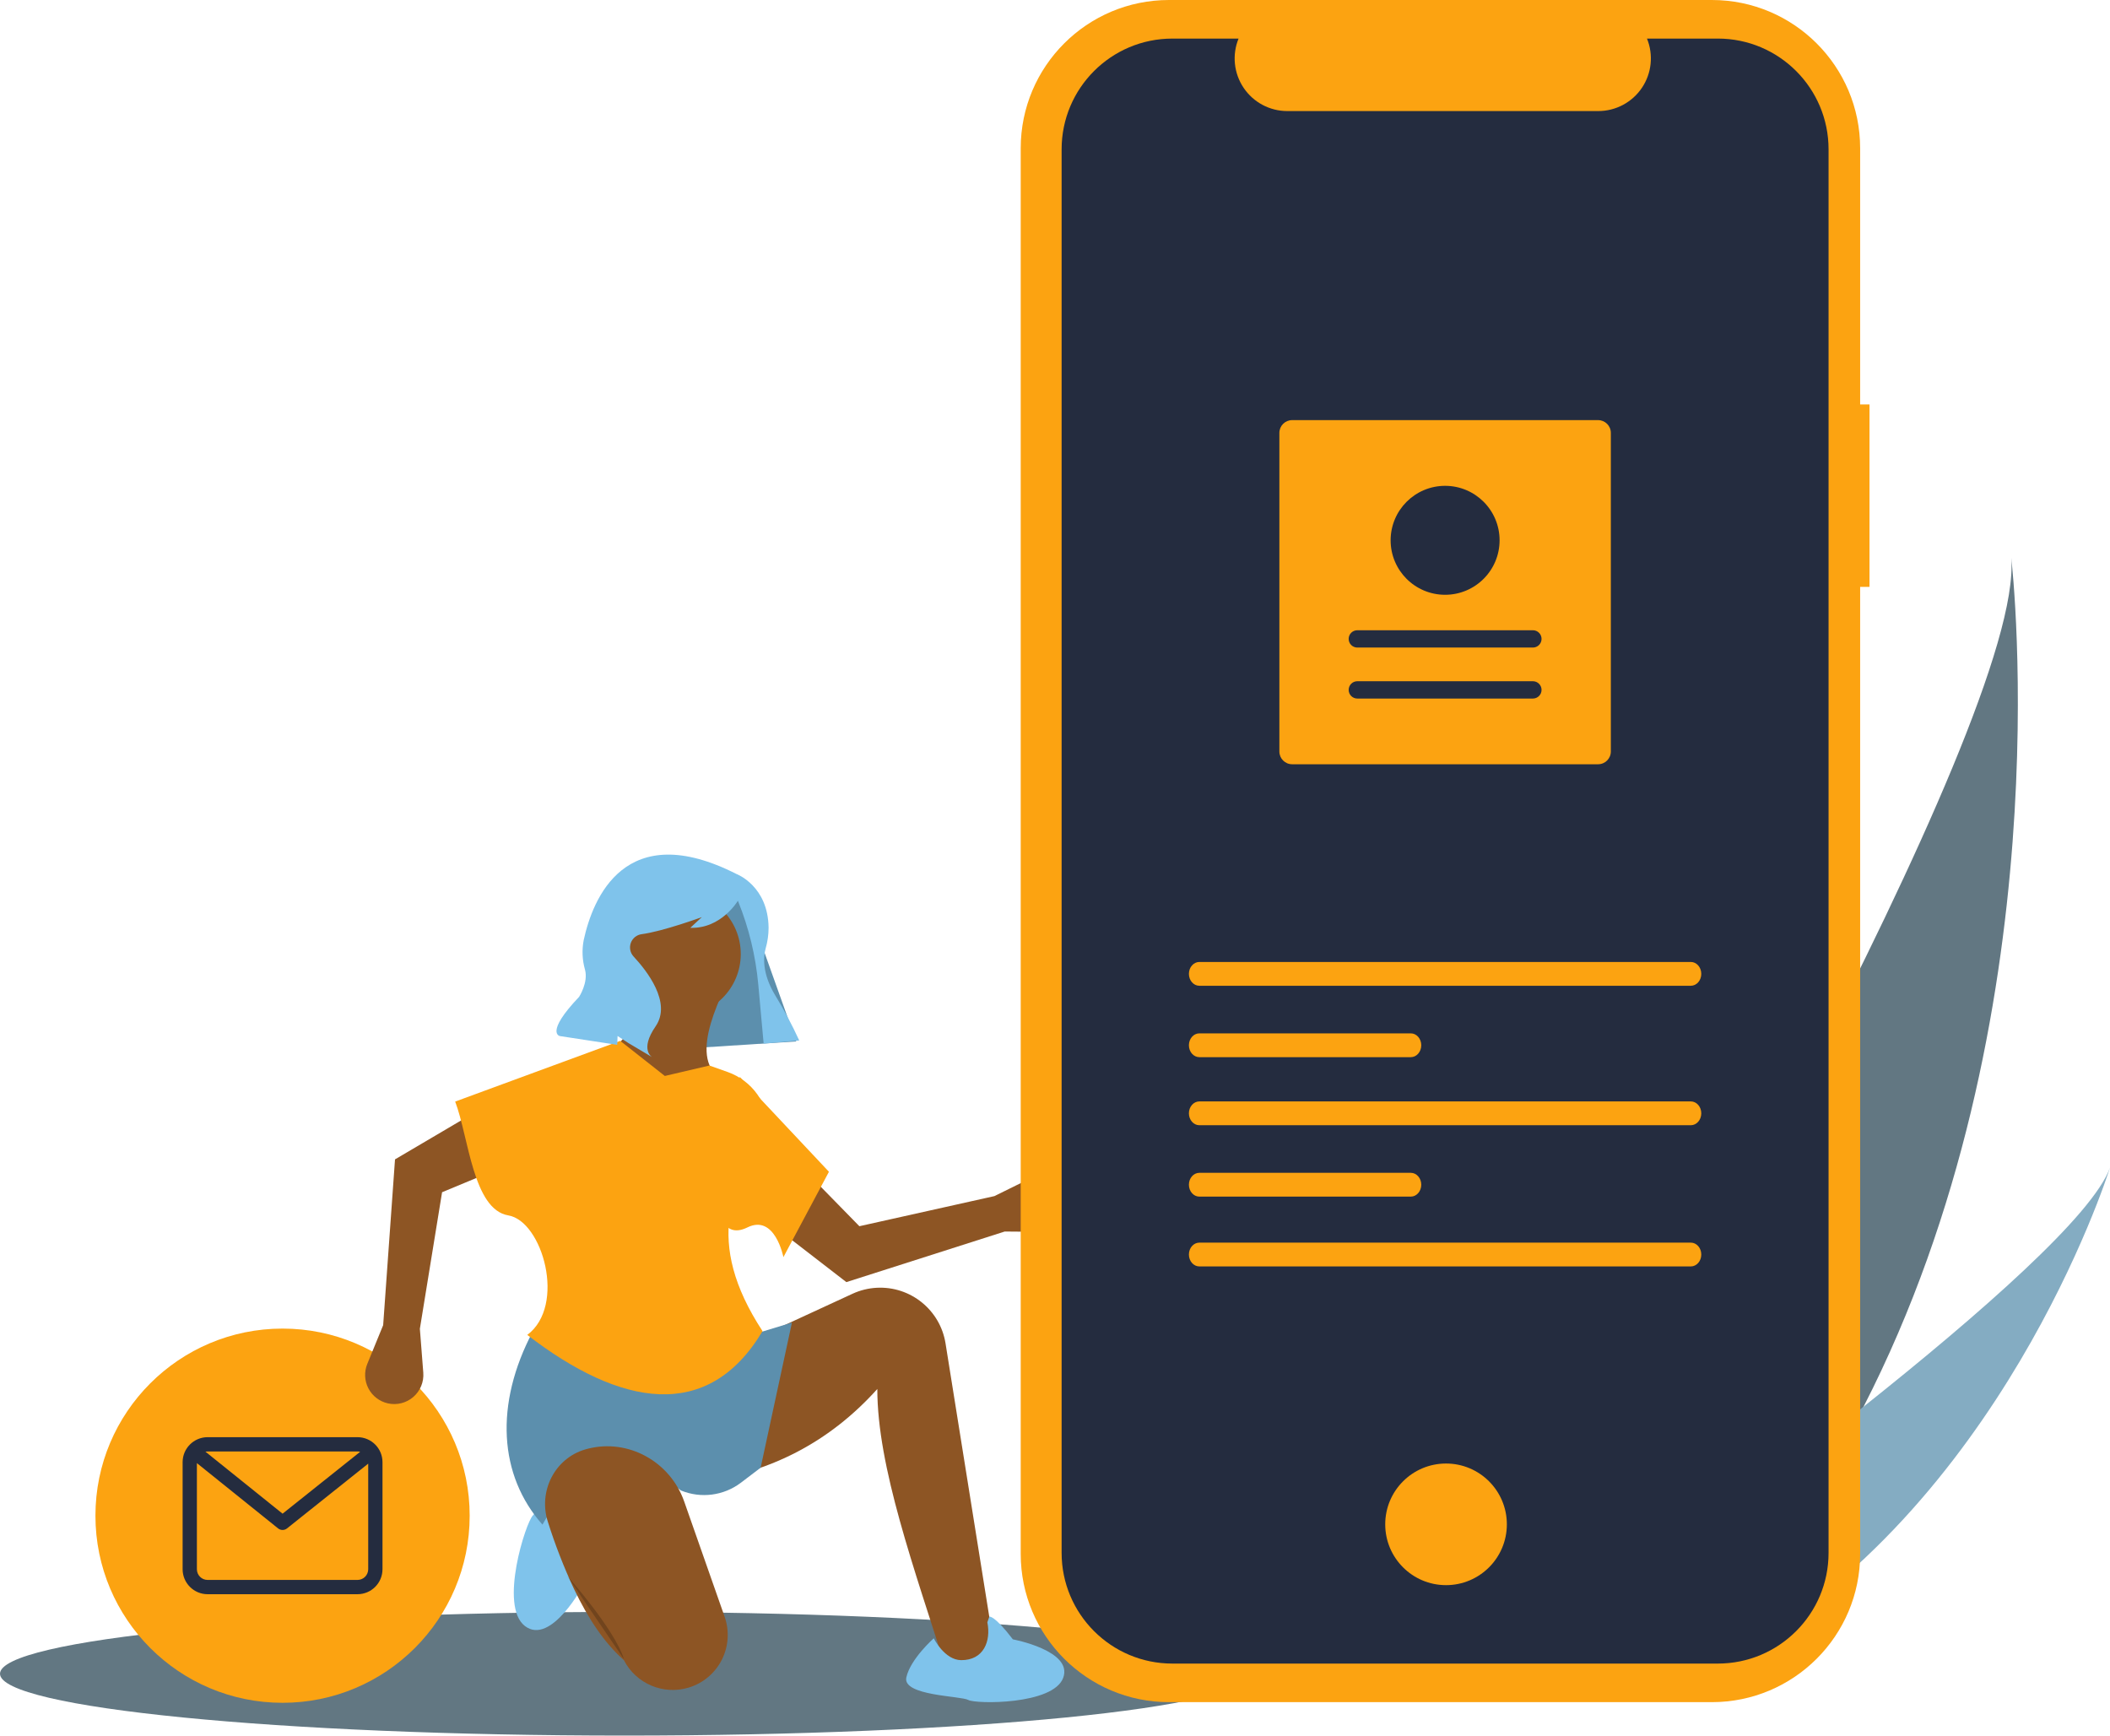
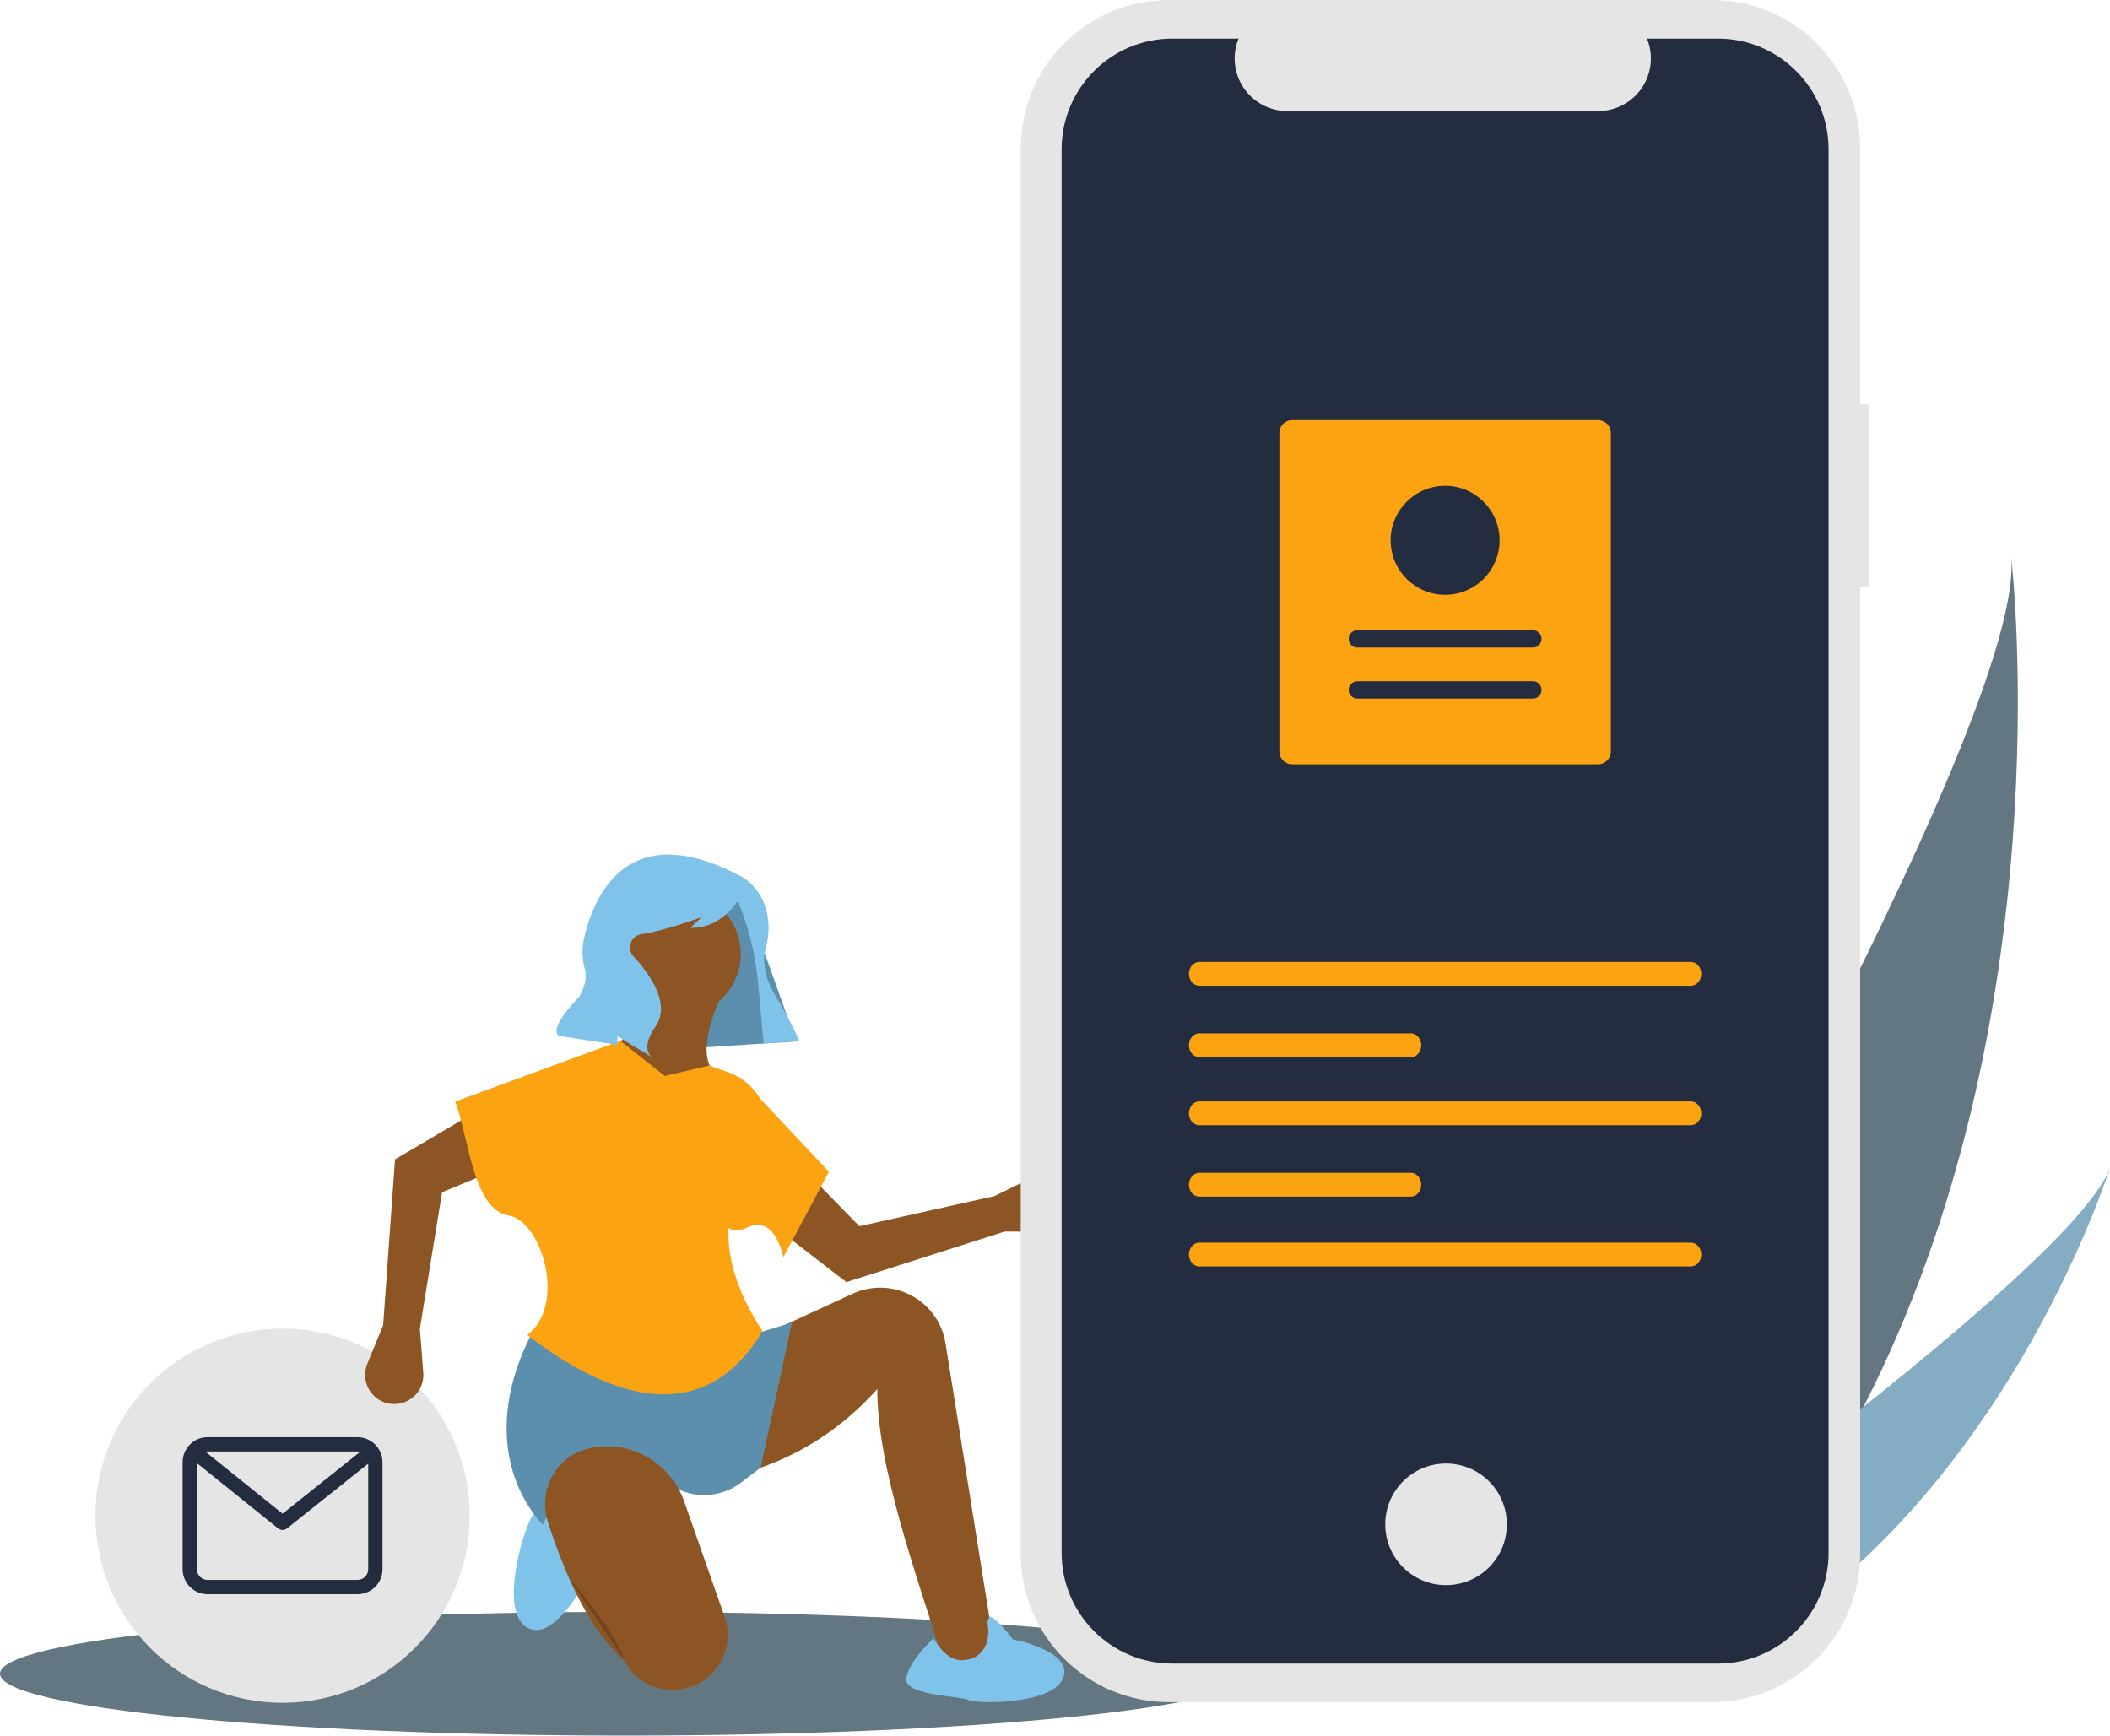
<svg xmlns="http://www.w3.org/2000/svg" id="a7911dd8-4c59-47c4-8e89-f08275b909c0" data-name="Layer 1" width="902.097" height="742.063" viewBox="0 0 902.097 742.063">
  <path d="M945.695,680.396c-18.173,35.465-41.224,69.764-70.389,100.808-.648.701-1.302,1.384-1.962,2.079l-69.101-32.713c.423-.702.886-1.491,1.385-2.353,29.683-50.787,208.865-360.591,203.203-430.758C1009.49,323.246,1030.729,514.628,945.695,680.396Z" transform="translate(-148.9513 -78.96859)" fill="#627782" />
  <path d="M888.637,787.515c-.967.55-1.959,1.088-2.957,1.608l-51.838-24.541c.725-.514,1.569-1.122,2.539-1.806,15.881-11.403,63.105-45.613,109.314-82.38,49.658-39.511,98.152-81.964,105.354-102.228C1049.586,582.814,1004.134,724.065,888.637,787.515Z" transform="translate(-148.9513 -78.96859)" fill="#84acc2" />
  <ellipse cx="267" cy="715.627" rx="267" ry="26.436" fill="#627782" />
-   <circle cx="120.802" cy="648.051" r="80" fill="#fca311ff" />
+   <circle cx="120.802" cy="648.051" r="80" fill="#e5e5e5ff" />
  <path d="M301.799,693.448H237.708a10.694,10.694,0,0,0-10.682,10.682v45.779A10.694,10.694,0,0,0,237.708,760.591h64.091a10.694,10.694,0,0,0,10.682-10.682v-45.779A10.694,10.694,0,0,0,301.799,693.448Zm0,6.104a4.557,4.557,0,0,1,1.134.148l-33.172,26.461-32.978-26.515a4.581,4.581,0,0,1,.925-.094Zm0,54.935H237.708a4.583,4.583,0,0,1-4.578-4.578v-45.368l34.711,27.909a3.052,3.052,0,0,0,3.815.007l34.72-27.697v45.149A4.583,4.583,0,0,1,301.799,754.487Z" transform="translate(-148.9513 -78.96859)" fill="#242C3F" />
  <polygon points="340.407 445.28 275.039 449.483 257.506 387.422 314.96 373.958 340.407 445.28" fill="#5c8fad" />
  <path d="M578.492,605.52l17.9.147a12.454,12.454,0,0,0,12.398-14.43v0a12.454,12.454,0,0,0-17.807-9.191L574.103,590.375l-57.737,12.876L491.631,577.962l-14.208,23.401,33.378,25.788Z" transform="translate(-148.9513 -78.96859)" fill="#8d5524" />
  <path d="M575.137,790.458l-21.09,4.056c-14.405-45.409-30.013-88.411-30.012-121.67C503.649,695.533,478.369,708.513,448.6,712.59l3.245-50.29,24.334-12.978,37.243-17.189a28.281,28.281,0,0,1,10.365-2.564h0a28.281,28.281,0,0,1,29.412,23.773Z" transform="translate(-148.9513 -78.96859)" fill="#8d5524" />
  <path d="M571.892,770.18s2.022-.857,10.098,9.711c0,0,25.79,4.802,21.525,16.432s-37.426,11.264-40.577,9.487-28.233-1.74-26.499-9.641,11.725-16.732,11.725-16.732,4.594,9.308,11.734,9.347c9.561.052,12.805-8.059,11.183-16.17C571.066,772.538,571.954,770.229,571.892,770.18Z" transform="translate(-148.9513 -78.96859)" fill="#7fc3eb" />
  <path d="M409.611,742.522s3.16,8.637-11.066,13.841c0,0-13.954,26.419-25.156,17.843s.423-44.511,3.421-47.336,11.451-30.112,19.456-25.551,14.225,18.414,14.225,18.414-25.775,8.277-13.582,27.435C396.91,747.169,402.226,747.528,409.611,742.522Z" transform="translate(-148.9513 -78.96859)" fill="#7fc3eb" />
  <circle cx="290.139" cy="407.908" r="26.561" fill="#8d5524" />
  <path d="M461.984,557.257H415.749l-9.734-28.39c16.875-5.151,12.933-19.778,9.734-34.068H461.984c-8.963,17.877-20.099,43.178,1.622,47.857Z" transform="translate(-148.9513 -78.96859)" fill="#8d5524" />
  <path d="M474.151,706.506l-8.406,6.388a26.031,26.031,0,0,1-25.662,3.345h0c-24.075-18.046-43.711-12.638-59.213,14.6-18.594-20.985-20.65-51.379-4.056-82.736l92.064,2.028,18.656-5.678Z" transform="translate(-148.9513 -78.96859)" fill="#5c8fad" />
  <path d="M443.49,800.485l0,0a23.507,23.507,0,0,1-27.82-11.721c-8.274-7.287-15.255-17.721-21.309-30.409A235.352,235.352,0,0,1,383.194,729.672c-4.19-12.94,2.816-27.077,15.855-30.948q.582-.173,1.177-.326c17.406-4.469,35.281,5.571,41.231,22.528l17.301,49.308A23.507,23.507,0,0,1,443.49,800.485Z" transform="translate(-148.9513 -78.96859)" fill="#8d5524" />
  <path d="M391.415,752.741s20.278,22.712,24.334,35.69" transform="translate(-148.9513 -78.96859)" opacity="0.2" />
  <path d="M312.768,645.555l-6.787,16.564a12.454,12.454,0,0,0,8.791,16.872h0a12.454,12.454,0,0,0,15.149-13.118l-1.462-18.767,9.496-58.388,32.669-13.57-16.448-21.885-36.343,21.409Z" transform="translate(-148.9513 -78.96859)" fill="#8d5524" />
  <path d="M474.962,648.104c-23.306,39.147-60.787,32.277-100.581,1.622,16.782-12.548,6.489-48.668-8.111-51.101-15.098-2.516-16.913-33.392-22.712-48.668l70.569-25.956,19.062,15.006,19.062-4.461,7.815,2.773a26.42,26.42,0,0,1,17.582,24.537C461.633,584.991,449.778,609.671,474.962,648.104Z" transform="translate(-148.9513 -78.96859)" fill="#fca311ff" />
  <path d="M483.884,616.47s-3.592-18.52-15.382-12.707-12.602-10.41-12.602-10.41l9.328-53.94,38.123,40.557Z" transform="translate(-148.9513 -78.96859)" fill="#fca311ff" />
  <path d="M463.898,452.693s13.461,5.048,13.649,22.968a32.348,32.348,0,0,1-1.275,8.911c-.905,3.285-1.671,10.424,4.134,20a184.663,184.663,0,0,1,10.248,19.271h0l-15.219,1.333-2.291-25.23a125.125,125.125,0,0,0-8.624-35.619l-.096-.238s-7.083,12.063-20.339,11.572l4.909-4.559s-16.662,6.107-25.703,7.282a5.719,5.719,0,0,0-3.528,9.479q.079.088.161.176c5.47,5.891,16.341,19.567,9.328,29.736s-1.438,13.22-1.438,13.22L417.611,524.931l-4.629-3.016-.14,3.787-24.512-3.752s-6.593-1.192,8.205-16.762c0,0,3.982-6.112,2.541-11.563a27.211,27.211,0,0,1-.563-12.755C402.352,463.238,416.142,428.412,463.898,452.693Z" transform="translate(-148.9513 -78.96859)" fill="#7fc3eb" />
-   <path id="b82a9922-ead1-40af-af3b-f133b244cde7" data-name="Path 33" d="M948.228,251.914h-4v-109.545a63.4,63.4,0,0,0-63.4-63.4h-232.087a63.4,63.4,0,0,0-63.4,63.4v600.974a63.4,63.4,0,0,0,63.4,63.4h232.086a63.4,63.4,0,0,0,63.4-63.4V329.89h4Z" transform="translate(-148.9513 -78.96859)" fill="#fca311ff" />
+   <path id="b82a9922-ead1-40af-af3b-f133b244cde7" data-name="Path 33" d="M948.228,251.914h-4v-109.545a63.4,63.4,0,0,0-63.4-63.4h-232.087a63.4,63.4,0,0,0-63.4,63.4v600.974a63.4,63.4,0,0,0,63.4,63.4h232.086a63.4,63.4,0,0,0,63.4-63.4V329.89h4Z" transform="translate(-148.9513 -78.96859)" fill="#e5e5e5ff" />
  <path id="b2a7827b-2d2c-407d-93be-35e4c67116bc" data-name="Path 34" d="M883.386,95.462h-30.295a22.495,22.495,0,0,1-20.828,30.994h-132.959a22.495,22.495,0,0,1-20.827-30.991h-28.3a47.348,47.348,0,0,0-47.348,47.348v600.089a47.348,47.348,0,0,0,47.348,47.348H883.377a47.348,47.348,0,0,0,47.348-47.348v-0h0v-600.092a47.348,47.348,0,0,0-47.348-47.348h.009Z" transform="translate(-148.9513 -78.96859)" fill="#242c3f" />
-   <circle id="e6b07811-3d0f-4972-ba4c-46b0c6566e33" data-name="Ellipse 7" cx="618.231" cy="651.746" r="26" fill="#fca311ff" />
+   <circle id="e6b07811-3d0f-4972-ba4c-46b0c6566e33" data-name="Ellipse 7" cx="618.231" cy="651.746" r="26" fill="#e5e5e5ff" />
  <path d="M661.706,490.267c-2.458,0-4.458,2.283-4.458,5.088s2,5.088,4.458,5.088H871.848c2.458,0,4.458-2.283,4.458-5.088s-2-5.088-4.458-5.088Z" transform="translate(-148.9513 -78.96859)" fill="#fca311ff" />
  <path d="M661.706,610.267c-2.458,0-4.458,2.283-4.458,5.088s2,5.088,4.458,5.088H871.848c2.458,0,4.458-2.283,4.458-5.088s-2-5.088-4.458-5.088Z" transform="translate(-148.9513 -78.96859)" fill="#fca311ff" />
  <path d="M661.706,520.794c-2.458,0-4.458,2.283-4.458,5.088s2,5.088,4.458,5.088h90.425c2.458,0,4.458-2.283,4.458-5.088s-2-5.088-4.458-5.088Z" transform="translate(-148.9513 -78.96859)" fill="#fca311ff" />
  <path d="M661.706,549.893c-2.458,0-4.458,2.283-4.458,5.088s2,5.088,4.458,5.088H871.848c2.458,0,4.458-2.283,4.458-5.088s-2-5.088-4.458-5.088Z" transform="translate(-148.9513 -78.96859)" fill="#fca311ff" />
  <path d="M661.706,580.42c-2.458,0-4.458,2.283-4.458,5.088s2,5.088,4.458,5.088h90.425c2.458,0,4.458-2.283,4.458-5.088s-2-5.088-4.458-5.088Z" transform="translate(-148.9513 -78.96859)" fill="#fca311ff" />
  <path d="M701.377,258.596H832.19a5.457,5.457,0,0,1,5.451,5.451V400.283a5.457,5.457,0,0,1-5.451,5.451H701.377a5.457,5.457,0,0,1-5.451-5.451V264.046A5.457,5.457,0,0,1,701.377,258.596Z" transform="translate(-148.9513 -78.96859)" fill="#fca311ff" />
  <path d="M804.317,377.639a3.7,3.7,0,1,0,0-7.401h-75.066a3.7,3.7,0,1,0,0,7.401Z" transform="translate(-148.9513 -78.96859)" fill="#242C3F" />
  <path d="M804.317,355.837a3.7,3.7,0,0,0,0-7.401h-75.066a3.7,3.7,0,1,0,0,7.401Z" transform="translate(-148.9513 -78.96859)" fill="#242C3F" />
  <path d="M766.783,286.69a23.293,23.293,0,1,1-23.293,23.293A23.319,23.319,0,0,1,766.783,286.69Z" transform="translate(-148.9513 -78.96859)" fill="#242C3F" />
</svg>
